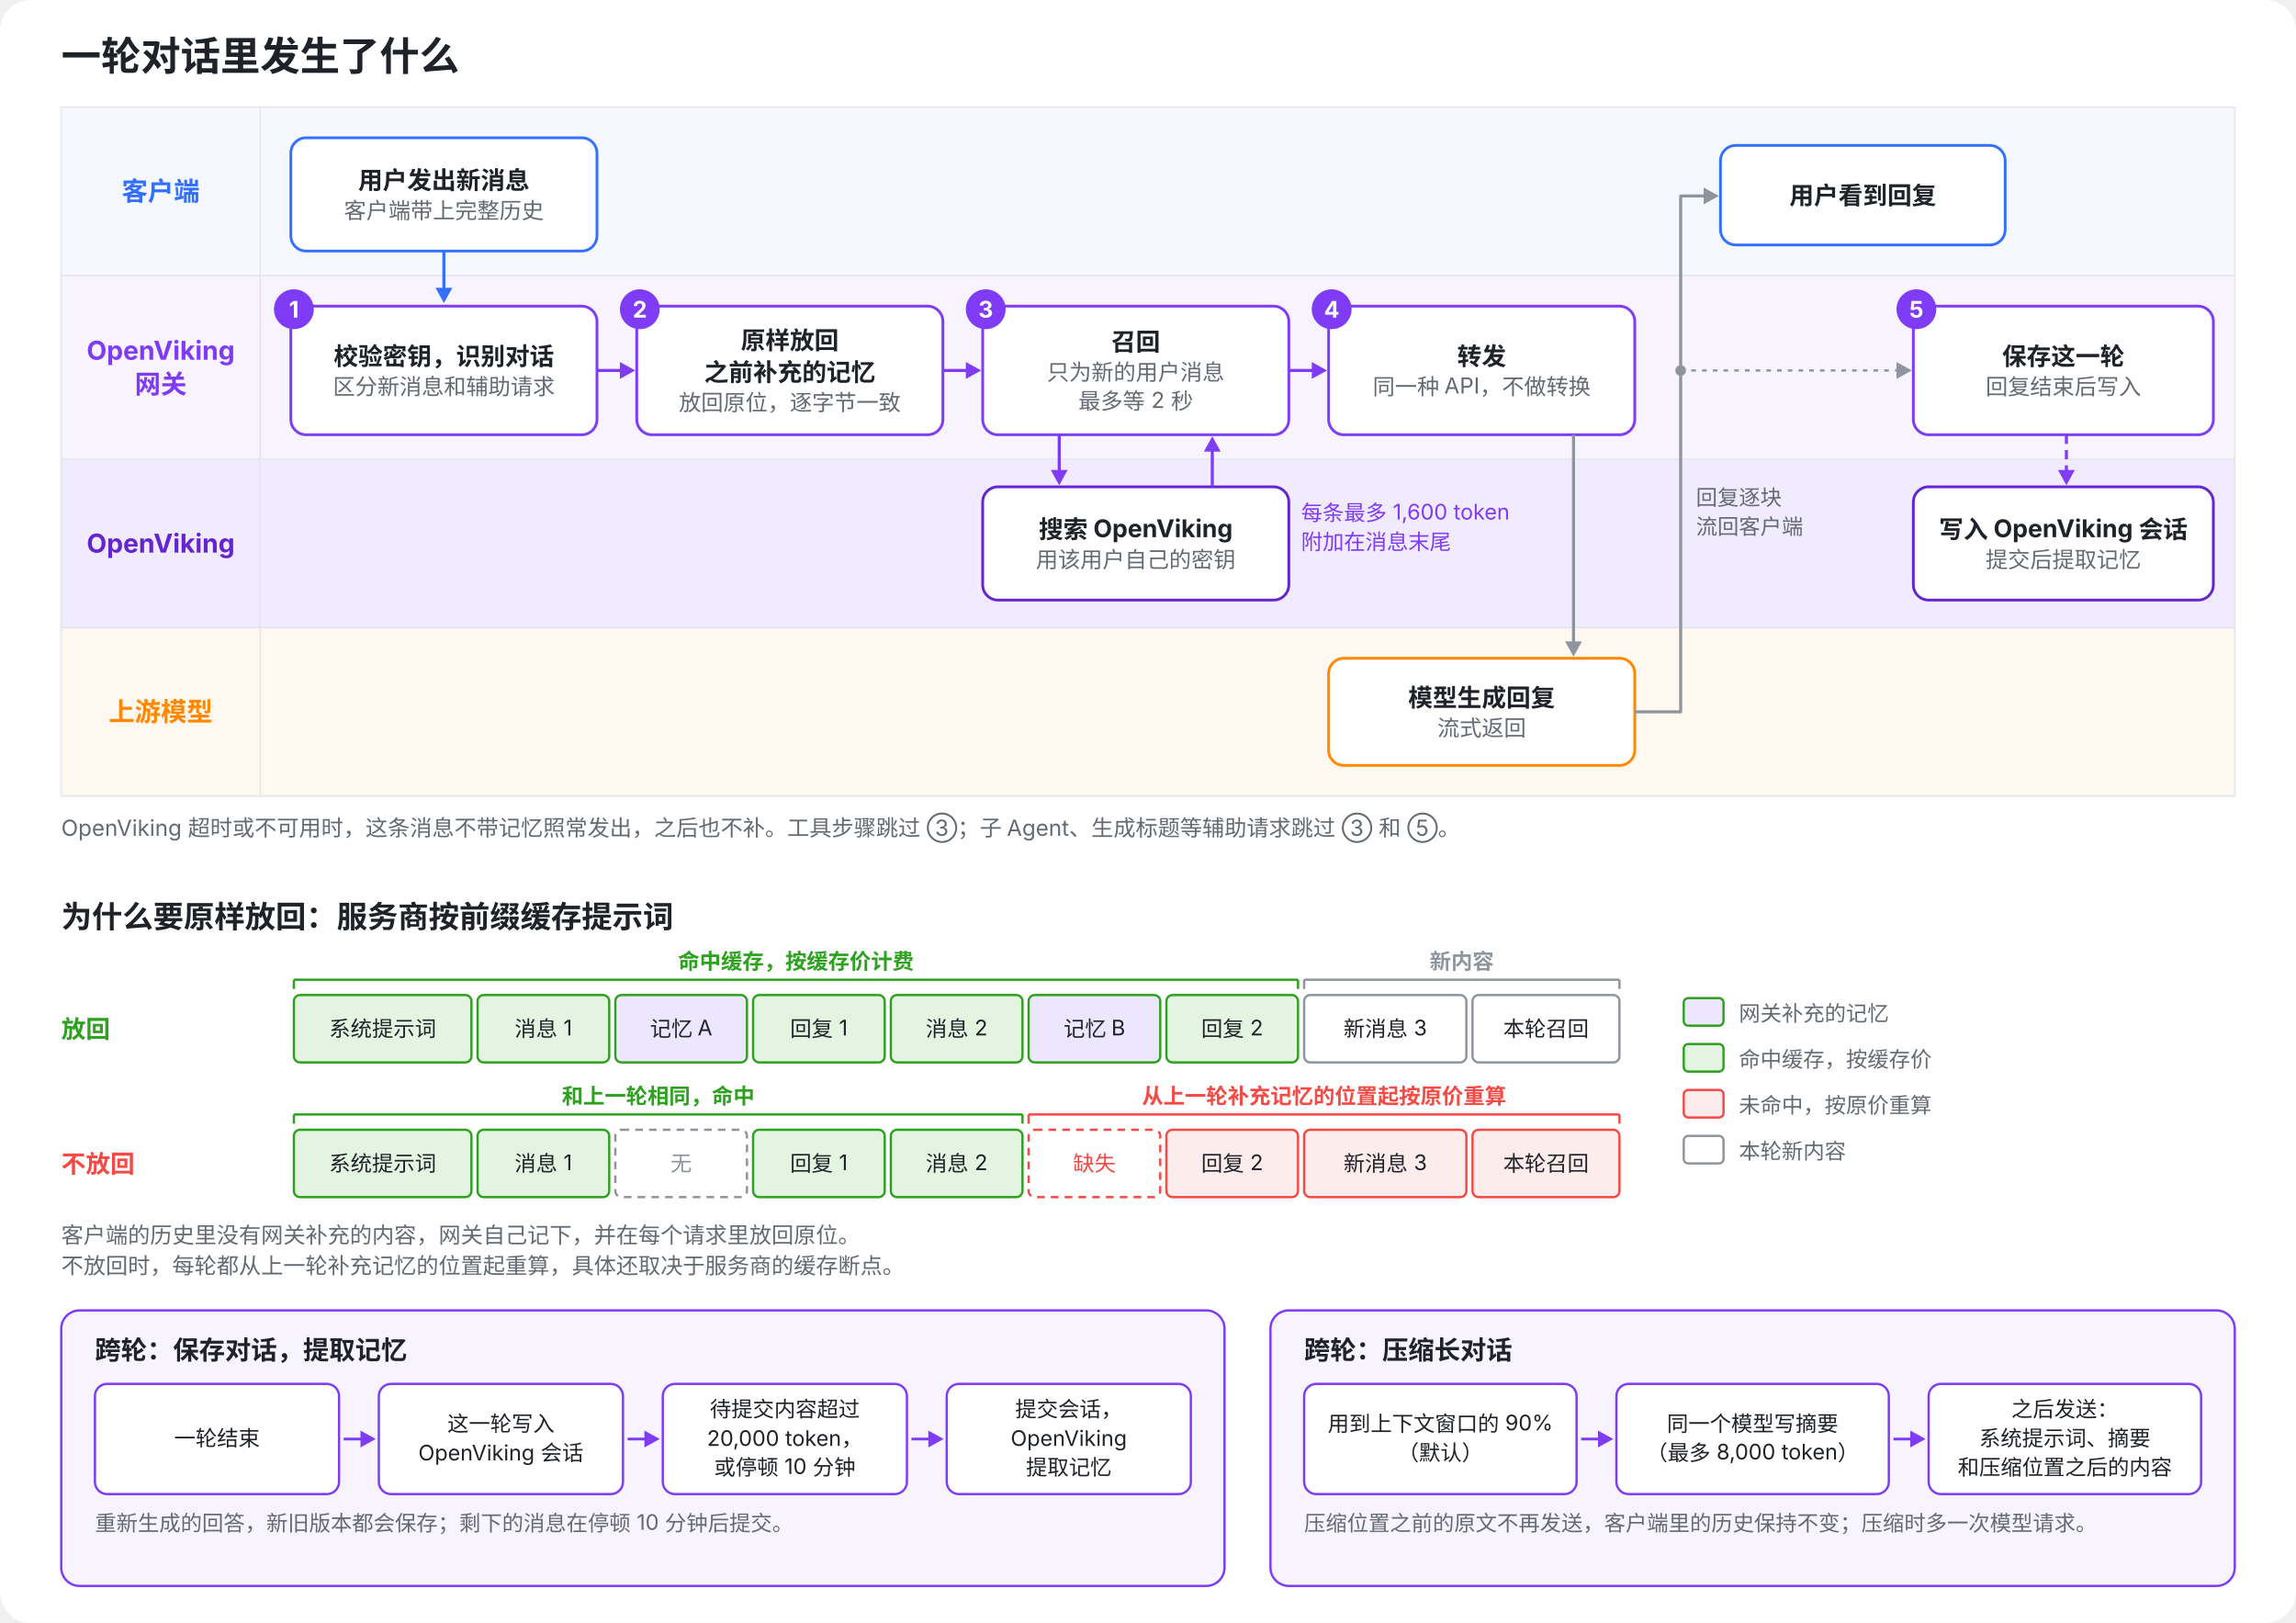
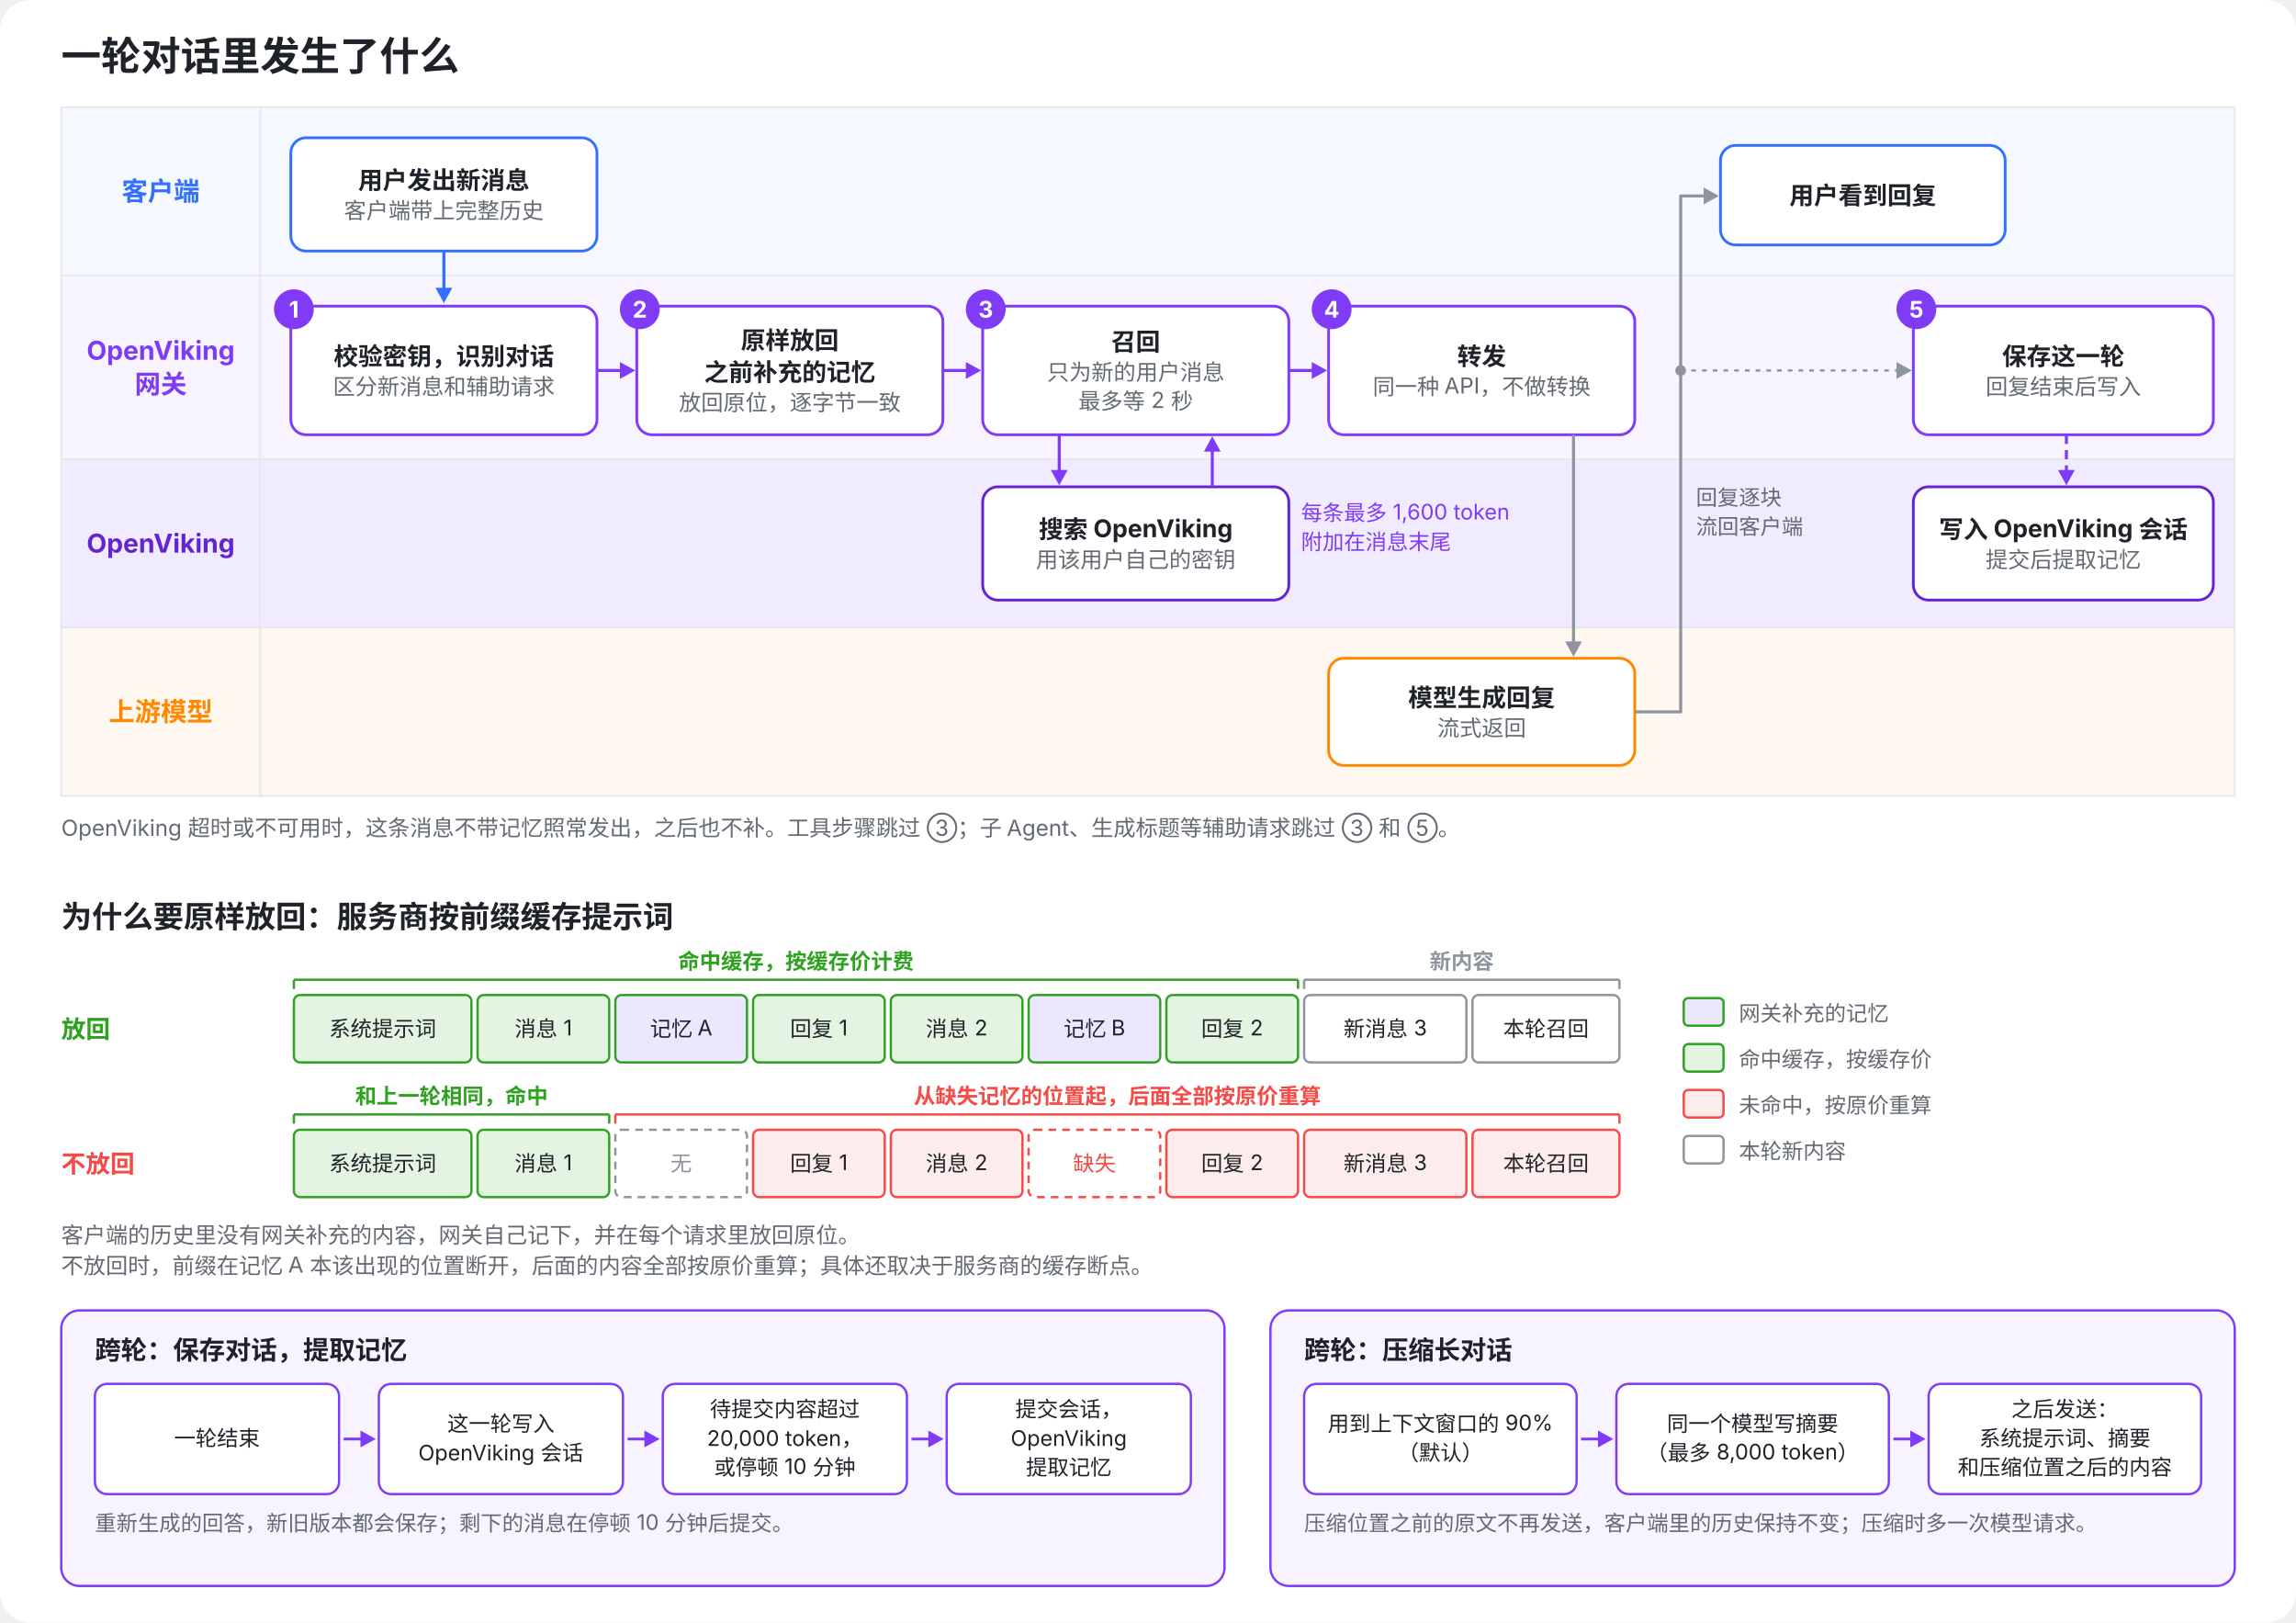
<svg xmlns="http://www.w3.org/2000/svg" width="1500" height="1060" viewBox="0 0 1500 1060" font-family="Inter, -apple-system, BlinkMacSystemFont, 'Segoe UI', 'PingFang SC', 'Hiragino Sans GB', 'Microsoft YaHei', 'Noto Sans SC', 'Noto Sans CJK SC', sans-serif">
  <rect x="0" y="0" width="1500" height="1060" rx="20" fill="#FFFFFF" />
  <text x="40" y="46" font-size="26" font-weight="700" fill="#1F2329" text-anchor="start">一轮对话里发生了什么</text>
  <rect x="40" y="70" width="1420" height="110" rx="0" fill="#F5F9FF" />
  <text x="105" y="131" font-size="17" font-weight="700" fill="#3370FF" text-anchor="middle">客户端</text>
  <rect x="40" y="180" width="1420" height="120" rx="0" fill="#F7F3FF" />
  <text x="105" y="235" font-size="17" font-weight="700" fill="#7F3BF5" text-anchor="middle">OpenViking</text>
  <text x="105" y="257" font-size="17" font-weight="700" fill="#7F3BF5" text-anchor="middle">网关</text>
  <rect x="40" y="300" width="1420" height="110" rx="0" fill="#F1EBFF" />
  <text x="105" y="361" font-size="17" font-weight="700" fill="#6425D0" text-anchor="middle">OpenViking</text>
  <rect x="40" y="410" width="1420" height="110" rx="0" fill="#FFF8F0" />
  <text x="105" y="471" font-size="17" font-weight="700" fill="#FF8800" text-anchor="middle">上游模型</text>
  <rect x="40" y="70" width="1420" height="450" rx="0" fill="none" stroke="#E5E6EB" stroke-width="1" />
  <line x1="40" y1="180" x2="1460" y2="180" stroke="#E5E6EB" stroke-width="1" />
  <line x1="40" y1="300" x2="1460" y2="300" stroke="#E5E6EB" stroke-width="1" />
  <line x1="40" y1="410" x2="1460" y2="410" stroke="#E5E6EB" stroke-width="1" />
  <line x1="170" y1="70" x2="170" y2="520" stroke="#E5E6EB" stroke-width="1" />
  <rect x="190" y="90" width="200" height="74" rx="10" fill="#FFFFFF" stroke="#3370FF" stroke-width="1.8" />
  <text x="290" y="123.495" font-size="16" font-weight="700" fill="#1F2329" text-anchor="middle">用户发出新消息</text>
  <text x="290" y="142.765" font-size="14.5" font-weight="400" fill="#646A73" text-anchor="middle">客户端带上完整历史</text>
  <rect x="1124" y="95" width="186" height="65" rx="10" fill="#FFFFFF" stroke="#3370FF" stroke-width="1.8" />
  <text x="1217" y="133.42" font-size="16" font-weight="700" fill="#1F2329" text-anchor="middle">用户看到回复</text>
  <rect x="190" y="200" width="200" height="84" rx="10" fill="#FFFFFF" stroke="#7F3BF5" stroke-width="1.8" />
  <text x="290" y="238.495" font-size="16" font-weight="700" fill="#1F2329" text-anchor="middle">校验密钥，识别对话</text>
  <text x="290" y="257.765" font-size="14.5" font-weight="400" fill="#646A73" text-anchor="middle">区分新消息和辅助请求</text>
  <circle cx="192" cy="202" r="13" fill="#7F3BF5" />
  <text x="192" y="207.5" font-size="15" font-weight="700" fill="#FFFFFF" text-anchor="middle">1</text>
  <rect x="416" y="200" width="200" height="84" rx="10" fill="#FFFFFF" stroke="#7F3BF5" stroke-width="1.8" />
  <text x="516" y="228.095" font-size="16" font-weight="700" fill="#1F2329" text-anchor="middle">原样放回</text>
  <text x="516" y="248.895" font-size="16" font-weight="700" fill="#1F2329" text-anchor="middle">之前补充的记忆</text>
  <text x="516" y="268.165" font-size="14.5" font-weight="400" fill="#646A73" text-anchor="middle">放回原位，逐字节一致</text>
  <circle cx="418" cy="202" r="13" fill="#7F3BF5" />
  <text x="418" y="207.5" font-size="15" font-weight="700" fill="#FFFFFF" text-anchor="middle">2</text>
  <rect x="642" y="200" width="200" height="84" rx="10" fill="#FFFFFF" stroke="#7F3BF5" stroke-width="1.8" />
  <text x="742" y="229.07" font-size="16" font-weight="700" fill="#1F2329" text-anchor="middle">召回</text>
  <text x="742" y="248.34" font-size="14.5" font-weight="400" fill="#646A73" text-anchor="middle">只为新的用户消息</text>
  <text x="742" y="267.19" font-size="14.5" font-weight="400" fill="#646A73" text-anchor="middle">最多等 2 秒</text>
  <circle cx="644" cy="202" r="13" fill="#7F3BF5" />
  <text x="644" y="207.5" font-size="15" font-weight="700" fill="#FFFFFF" text-anchor="middle">3</text>
  <rect x="868" y="200" width="200" height="84" rx="10" fill="#FFFFFF" stroke="#7F3BF5" stroke-width="1.8" />
  <text x="968" y="238.495" font-size="16" font-weight="700" fill="#1F2329" text-anchor="middle">转发</text>
  <text x="968" y="257.765" font-size="14.5" font-weight="400" fill="#646A73" text-anchor="middle">同一种 API，不做转换</text>
  <circle cx="870" cy="202" r="13" fill="#7F3BF5" />
  <text x="870" y="207.5" font-size="15" font-weight="700" fill="#FFFFFF" text-anchor="middle">4</text>
  <rect x="1250" y="200" width="196" height="84" rx="10" fill="#FFFFFF" stroke="#7F3BF5" stroke-width="1.8" />
  <text x="1348" y="238.495" font-size="16" font-weight="700" fill="#1F2329" text-anchor="middle">保存这一轮</text>
  <text x="1348" y="257.765" font-size="14.5" font-weight="400" fill="#646A73" text-anchor="middle">回复结束后写入</text>
  <circle cx="1252" cy="202" r="13" fill="#7F3BF5" />
  <text x="1252" y="207.5" font-size="15" font-weight="700" fill="#FFFFFF" text-anchor="middle">5</text>
  <rect x="642" y="318" width="200" height="74" rx="10" fill="#FFFFFF" stroke="#6425D0" stroke-width="1.8" />
  <text x="742" y="351.495" font-size="16" font-weight="700" fill="#1F2329" text-anchor="middle">搜索 OpenViking</text>
  <text x="742" y="370.765" font-size="14.5" font-weight="400" fill="#646A73" text-anchor="middle">用该用户自己的密钥</text>
  <rect x="1250" y="318" width="196" height="74" rx="10" fill="#FFFFFF" stroke="#6425D0" stroke-width="1.8" />
  <text x="1348" y="351.495" font-size="16" font-weight="700" fill="#1F2329" text-anchor="middle">写入 OpenViking 会话</text>
  <text x="1348" y="370.765" font-size="14.5" font-weight="400" fill="#646A73" text-anchor="middle">提交后提取记忆</text>
  <rect x="868" y="430" width="200" height="70" rx="10" fill="#FFFFFF" stroke="#FF8800" stroke-width="1.8" />
  <text x="968" y="461.495" font-size="16" font-weight="700" fill="#1F2329" text-anchor="middle">模型生成回复</text>
  <text x="968" y="480.765" font-size="14.5" font-weight="400" fill="#646A73" text-anchor="middle">流式返回</text>
  <polyline points="290,164 290,189" fill="none" stroke="#3370FF" stroke-width="2" stroke-linejoin="round" />
  <polygon points="290,198 284.5,188.0 295.5,188.0" fill="#3370FF" />
  <polyline points="390,242 406,242" fill="none" stroke="#7F3BF5" stroke-width="2" stroke-linejoin="round" />
  <polygon points="415,242 405.0,247.5 405.0,236.5" fill="#7F3BF5" />
  <polyline points="616,242 632,242" fill="none" stroke="#7F3BF5" stroke-width="2" stroke-linejoin="round" />
  <polygon points="641,242 631.0,247.5 631.0,236.5" fill="#7F3BF5" />
  <polyline points="842,242 858,242" fill="none" stroke="#7F3BF5" stroke-width="2" stroke-linejoin="round" />
  <polygon points="867,242 857.0,247.5 857.0,236.5" fill="#7F3BF5" />
  <polyline points="692,284 692,308" fill="none" stroke="#7F3BF5" stroke-width="2" stroke-linejoin="round" />
  <polygon points="692,317 686.5,307.0 697.5,307.0" fill="#7F3BF5" />
  <polyline points="792,318 792,294" fill="none" stroke="#7F3BF5" stroke-width="2" stroke-linejoin="round" />
  <polygon points="792,285 797.5,295.0 786.5,295.0" fill="#7F3BF5" />
  <text x="850" y="340" font-size="14" font-weight="400" fill="#7F3BF5" text-anchor="start">每条最多 1,600 token</text>
  <text x="850" y="359" font-size="14" font-weight="400" fill="#7F3BF5" text-anchor="start">附加在消息末尾</text>
  <polyline points="1028,284 1028,420" fill="none" stroke="#8F959E" stroke-width="2" stroke-linejoin="round" />
  <polygon points="1028,429 1022.5,419.0 1033.5,419.0" fill="#8F959E" />
  <polyline points="1068,465 1098,465 1098,128 1114,128" fill="none" stroke="#8F959E" stroke-width="2" stroke-linejoin="round" />
  <polygon points="1123,128 1113.0,133.5 1113.0,122.5" fill="#8F959E" />
  <text x="1108" y="330" font-size="14" font-weight="400" fill="#646A73" text-anchor="start">回复逐块</text>
  <text x="1108" y="349" font-size="14" font-weight="400" fill="#646A73" text-anchor="start">流回客户端</text>
  <circle cx="1098" cy="242" r="3.5" fill="#8F959E" />
  <polyline points="1098,242 1240,242" fill="none" stroke="#8F959E" stroke-width="1.5" stroke-linejoin="round" stroke-dasharray="3 4" />
  <polygon points="1249,242 1239.0,247.5 1239.0,236.5" fill="#8F959E" />
  <polyline points="1350,284 1350,308" fill="none" stroke="#7F3BF5" stroke-width="2" stroke-linejoin="round" stroke-dasharray="6 4" />
  <polygon points="1350,317 1344.5,307.0 1355.5,307.0" fill="#7F3BF5" />
  <text x="40" y="546" font-size="14.5" font-weight="400" fill="#646A73" text-anchor="start">OpenViking 超时或不可用时，这条消息不带记忆照常发出，之后也不补。工具步骤跳过 ③；子 Agent、生成标题等辅助请求跳过 ③ 和 ⑤。</text>
  <text x="40" y="606" font-size="20" font-weight="700" fill="#1F2329" text-anchor="start">为什么要原样放回：服务商按前缀缓存提示词</text>
  <text x="40" y="678" font-size="16" font-weight="700" fill="#2EA121" text-anchor="start">放回</text>
  <rect x="192" y="650" width="116" height="44" rx="4" fill="#E3F5E1" stroke="#2EA121" stroke-width="1.5" />
  <text x="250" y="677" font-size="14" font-weight="400" fill="#1F2329" text-anchor="middle">系统提示词</text>
  <rect x="312" y="650" width="86" height="44" rx="4" fill="#E3F5E1" stroke="#2EA121" stroke-width="1.5" />
  <text x="355" y="677" font-size="14" font-weight="400" fill="#1F2329" text-anchor="middle">消息 1</text>
  <rect x="402" y="650" width="86" height="44" rx="4" fill="#EDE6FF" stroke="#2EA121" stroke-width="1.5" />
  <text x="445" y="677" font-size="14" font-weight="400" fill="#1F2329" text-anchor="middle">记忆 A</text>
  <rect x="492" y="650" width="86" height="44" rx="4" fill="#E3F5E1" stroke="#2EA121" stroke-width="1.5" />
  <text x="535" y="677" font-size="14" font-weight="400" fill="#1F2329" text-anchor="middle">回复 1</text>
  <rect x="582" y="650" width="86" height="44" rx="4" fill="#E3F5E1" stroke="#2EA121" stroke-width="1.5" />
  <text x="625" y="677" font-size="14" font-weight="400" fill="#1F2329" text-anchor="middle">消息 2</text>
  <rect x="672" y="650" width="86" height="44" rx="4" fill="#EDE6FF" stroke="#2EA121" stroke-width="1.5" />
  <text x="715" y="677" font-size="14" font-weight="400" fill="#1F2329" text-anchor="middle">记忆 B</text>
  <rect x="762" y="650" width="86" height="44" rx="4" fill="#E3F5E1" stroke="#2EA121" stroke-width="1.5" />
  <text x="805" y="677" font-size="14" font-weight="400" fill="#1F2329" text-anchor="middle">回复 2</text>
  <rect x="852" y="650" width="106" height="44" rx="4" fill="#FFFFFF" stroke="#8F959E" stroke-width="1.5" />
  <text x="905" y="677" font-size="14" font-weight="400" fill="#1F2329" text-anchor="middle">新消息 3</text>
  <rect x="962" y="650" width="96" height="44" rx="4" fill="#FFFFFF" stroke="#8F959E" stroke-width="1.5" />
  <text x="1010" y="677" font-size="14" font-weight="400" fill="#1F2329" text-anchor="middle">本轮召回</text>
  <line x1="192" y1="640" x2="848" y2="640" stroke="#2EA121" stroke-width="1.5" />
  <line x1="192" y1="640" x2="192" y2="646" stroke="#2EA121" stroke-width="1.5" />
  <line x1="848" y1="640" x2="848" y2="646" stroke="#2EA121" stroke-width="1.5" />
  <text x="520" y="633" font-size="14" font-weight="700" fill="#2EA121" text-anchor="middle">命中缓存，按缓存价计费</text>
  <line x1="852" y1="640" x2="1058" y2="640" stroke="#8F959E" stroke-width="1.5" />
  <line x1="852" y1="640" x2="852" y2="646" stroke="#8F959E" stroke-width="1.5" />
  <line x1="1058" y1="640" x2="1058" y2="646" stroke="#8F959E" stroke-width="1.5" />
  <text x="955" y="633" font-size="14" font-weight="700" fill="#8F959E" text-anchor="middle">新内容</text>
  <text x="40" y="766" font-size="16" font-weight="700" fill="#F54A45" text-anchor="start">不放回</text>
  <rect x="192" y="738" width="116" height="44" rx="4" fill="#E3F5E1" stroke="#2EA121" stroke-width="1.5" />
  <text x="250" y="765" font-size="14" font-weight="400" fill="#1F2329" text-anchor="middle">系统提示词</text>
  <rect x="312" y="738" width="86" height="44" rx="4" fill="#E3F5E1" stroke="#2EA121" stroke-width="1.5" />
  <text x="355" y="765" font-size="14" font-weight="400" fill="#1F2329" text-anchor="middle">消息 1</text>
  <rect x="402" y="738" width="86" height="44" rx="4" fill="#FFFFFF" stroke="#8F959E" stroke-width="1.5" stroke-dasharray="5 4" />
  <text x="445" y="765" font-size="14" font-weight="400" fill="#8F959E" text-anchor="middle">无</text>
-   <rect x="492" y="738" width="86" height="44" rx="4" fill="#E3F5E1" stroke="#2EA121" stroke-width="1.5" />
+   <rect x="492" y="738" width="86" height="44" rx="4" fill="#FDECEC" stroke="#F54A45" stroke-width="1.5" />
  <text x="535" y="765" font-size="14" font-weight="400" fill="#1F2329" text-anchor="middle">回复 1</text>
-   <rect x="582" y="738" width="86" height="44" rx="4" fill="#E3F5E1" stroke="#2EA121" stroke-width="1.5" />
+   <rect x="582" y="738" width="86" height="44" rx="4" fill="#FDECEC" stroke="#F54A45" stroke-width="1.5" />
  <text x="625" y="765" font-size="14" font-weight="400" fill="#1F2329" text-anchor="middle">消息 2</text>
  <rect x="672" y="738" width="86" height="44" rx="4" fill="#FFFFFF" stroke="#F54A45" stroke-width="1.5" stroke-dasharray="5 4" />
  <text x="715" y="765" font-size="14" font-weight="400" fill="#F54A45" text-anchor="middle">缺失</text>
  <rect x="762" y="738" width="86" height="44" rx="4" fill="#FDECEC" stroke="#F54A45" stroke-width="1.5" />
  <text x="805" y="765" font-size="14" font-weight="400" fill="#1F2329" text-anchor="middle">回复 2</text>
  <rect x="852" y="738" width="106" height="44" rx="4" fill="#FDECEC" stroke="#F54A45" stroke-width="1.5" />
  <text x="905" y="765" font-size="14" font-weight="400" fill="#1F2329" text-anchor="middle">新消息 3</text>
  <rect x="962" y="738" width="96" height="44" rx="4" fill="#FDECEC" stroke="#F54A45" stroke-width="1.5" />
  <text x="1010" y="765" font-size="14" font-weight="400" fill="#1F2329" text-anchor="middle">本轮召回</text>
-   <line x1="192" y1="728" x2="668" y2="728" stroke="#2EA121" stroke-width="1.5" />
+   <line x1="192" y1="728" x2="398" y2="728" stroke="#2EA121" stroke-width="1.5" />
  <line x1="192" y1="728" x2="192" y2="734" stroke="#2EA121" stroke-width="1.5" />
-   <line x1="668" y1="728" x2="668" y2="734" stroke="#2EA121" stroke-width="1.5" />
-   <text x="430" y="721" font-size="14" font-weight="700" fill="#2EA121" text-anchor="middle">和上一轮相同，命中</text>
-   <line x1="672" y1="728" x2="1058" y2="728" stroke="#F54A45" stroke-width="1.5" />
-   <line x1="672" y1="728" x2="672" y2="734" stroke="#F54A45" stroke-width="1.5" />
+   <line x1="398" y1="728" x2="398" y2="734" stroke="#2EA121" stroke-width="1.5" />
+   <text x="295" y="721" font-size="14" font-weight="700" fill="#2EA121" text-anchor="middle">和上一轮相同，命中</text>
+   <line x1="402" y1="728" x2="1058" y2="728" stroke="#F54A45" stroke-width="1.5" />
+   <line x1="402" y1="728" x2="402" y2="734" stroke="#F54A45" stroke-width="1.5" />
  <line x1="1058" y1="728" x2="1058" y2="734" stroke="#F54A45" stroke-width="1.5" />
-   <text x="865" y="721" font-size="14" font-weight="700" fill="#F54A45" text-anchor="middle">从上一轮补充记忆的位置起按原价重算</text>
+   <text x="730" y="721" font-size="14" font-weight="700" fill="#F54A45" text-anchor="middle">从缺失记忆的位置起，后面全部按原价重算</text>
  <rect x="1100" y="652" width="26" height="18" rx="3" fill="#EDE6FF" stroke="#2EA121" stroke-width="1.5" />
  <text x="1136" y="667" font-size="14" font-weight="400" fill="#646A73" text-anchor="start">网关补充的记忆</text>
  <rect x="1100" y="682" width="26" height="18" rx="3" fill="#E3F5E1" stroke="#2EA121" stroke-width="1.5" />
  <text x="1136" y="697" font-size="14" font-weight="400" fill="#646A73" text-anchor="start">命中缓存，按缓存价</text>
  <rect x="1100" y="712" width="26" height="18" rx="3" fill="#FDECEC" stroke="#F54A45" stroke-width="1.5" />
  <text x="1136" y="727" font-size="14" font-weight="400" fill="#646A73" text-anchor="start">未命中，按原价重算</text>
  <rect x="1100" y="742" width="26" height="18" rx="3" fill="#FFFFFF" stroke="#8F959E" stroke-width="1.5" />
  <text x="1136" y="757" font-size="14" font-weight="400" fill="#646A73" text-anchor="start">本轮新内容</text>
  <text x="40" y="812" font-size="14.5" font-weight="400" fill="#646A73" text-anchor="start">客户端的历史里没有网关补充的内容，网关自己记下，并在每个请求里放回原位。</text>
-   <text x="40" y="832" font-size="14.5" font-weight="400" fill="#646A73" text-anchor="start">不放回时，每轮都从上一轮补充记忆的位置起重算，具体还取决于服务商的缓存断点。</text>
+   <text x="40" y="832" font-size="14.5" font-weight="400" fill="#646A73" text-anchor="start">不放回时，前缀在记忆 A 本该出现的位置断开，后面的内容全部按原价重算；具体还取决于服务商的缓存断点。</text>
  <rect x="40" y="856" width="760" height="180" rx="12" fill="#F7F3FF" stroke="#7F3BF5" stroke-width="1.5" />
  <text x="62" y="888" font-size="17" font-weight="700" fill="#1F2329" text-anchor="start">跨轮：保存对话，提取记忆</text>
  <rect x="62" y="904" width="159.5" height="72" rx="8" fill="#FFFFFF" stroke="#7F3BF5" stroke-width="1.5" />
  <text x="141.75" y="944.5" font-size="14" font-weight="400" fill="#1F2329" text-anchor="middle">一轮结束</text>
  <polyline points="224.5,940 236.5,940" fill="none" stroke="#7F3BF5" stroke-width="1.8" stroke-linejoin="round" />
  <polygon points="245.5,940 235.5,945.5 235.5,934.5" fill="#7F3BF5" />
  <rect x="247.5" y="904" width="159.5" height="72" rx="8" fill="#FFFFFF" stroke="#7F3BF5" stroke-width="1.5" />
  <text x="327.25" y="935" font-size="14" font-weight="400" fill="#1F2329" text-anchor="middle">这一轮写入</text>
  <text x="327.25" y="954" font-size="14" font-weight="400" fill="#1F2329" text-anchor="middle">OpenViking 会话</text>
  <polyline points="410,940 422,940" fill="none" stroke="#7F3BF5" stroke-width="1.8" stroke-linejoin="round" />
  <polygon points="431,940 421.0,945.5 421.0,934.5" fill="#7F3BF5" />
  <rect x="433" y="904" width="159.5" height="72" rx="8" fill="#FFFFFF" stroke="#7F3BF5" stroke-width="1.5" />
  <text x="512.75" y="925.5" font-size="14" font-weight="400" fill="#1F2329" text-anchor="middle">待提交内容超过</text>
  <text x="512.75" y="944.5" font-size="14" font-weight="400" fill="#1F2329" text-anchor="middle">20,000 token，</text>
  <text x="512.75" y="963.5" font-size="14" font-weight="400" fill="#1F2329" text-anchor="middle">或停顿 10 分钟</text>
  <polyline points="595.5,940 607.5,940" fill="none" stroke="#7F3BF5" stroke-width="1.8" stroke-linejoin="round" />
  <polygon points="616.5,940 606.5,945.5 606.5,934.5" fill="#7F3BF5" />
  <rect x="618.5" y="904" width="159.5" height="72" rx="8" fill="#FFFFFF" stroke="#7F3BF5" stroke-width="1.5" />
  <text x="698.25" y="925.5" font-size="14" font-weight="400" fill="#1F2329" text-anchor="middle">提交会话，</text>
  <text x="698.25" y="944.5" font-size="14" font-weight="400" fill="#1F2329" text-anchor="middle">OpenViking</text>
  <text x="698.25" y="963.5" font-size="14" font-weight="400" fill="#1F2329" text-anchor="middle">提取记忆</text>
  <text x="62" y="1000" font-size="14" font-weight="400" fill="#646A73" text-anchor="start">重新生成的回答，新旧版本都会保存；剩下的消息在停顿 10 分钟后提交。</text>
  <rect x="830" y="856" width="630" height="180" rx="12" fill="#F7F3FF" stroke="#7F3BF5" stroke-width="1.5" />
  <text x="852" y="888" font-size="17" font-weight="700" fill="#1F2329" text-anchor="start">跨轮：压缩长对话</text>
  <rect x="852" y="904" width="178" height="72" rx="8" fill="#FFFFFF" stroke="#7F3BF5" stroke-width="1.5" />
  <text x="941" y="935" font-size="14" font-weight="400" fill="#1F2329" text-anchor="middle">用到上下文窗口的 90%</text>
  <text x="941" y="954" font-size="14" font-weight="400" fill="#1F2329" text-anchor="middle">（默认）</text>
  <polyline points="1033,940 1045,940" fill="none" stroke="#7F3BF5" stroke-width="1.8" stroke-linejoin="round" />
  <polygon points="1054,940 1044.0,945.5 1044.0,934.5" fill="#7F3BF5" />
  <rect x="1056" y="904" width="178" height="72" rx="8" fill="#FFFFFF" stroke="#7F3BF5" stroke-width="1.5" />
  <text x="1145" y="935" font-size="14" font-weight="400" fill="#1F2329" text-anchor="middle">同一个模型写摘要</text>
  <text x="1145" y="954" font-size="14" font-weight="400" fill="#1F2329" text-anchor="middle">（最多 8,000 token）</text>
  <polyline points="1237,940 1249,940" fill="none" stroke="#7F3BF5" stroke-width="1.8" stroke-linejoin="round" />
  <polygon points="1258,940 1248.0,945.5 1248.0,934.5" fill="#7F3BF5" />
  <rect x="1260" y="904" width="178" height="72" rx="8" fill="#FFFFFF" stroke="#7F3BF5" stroke-width="1.5" />
  <text x="1349" y="925.5" font-size="14" font-weight="400" fill="#1F2329" text-anchor="middle">之后发送：</text>
  <text x="1349" y="944.5" font-size="14" font-weight="400" fill="#1F2329" text-anchor="middle">系统提示词、摘要</text>
  <text x="1349" y="963.5" font-size="14" font-weight="400" fill="#1F2329" text-anchor="middle">和压缩位置之后的内容</text>
  <text x="852" y="1000" font-size="14" font-weight="400" fill="#646A73" text-anchor="start">压缩位置之前的原文不再发送，客户端里的历史保持不变；压缩时多一次模型请求。</text>
</svg>
